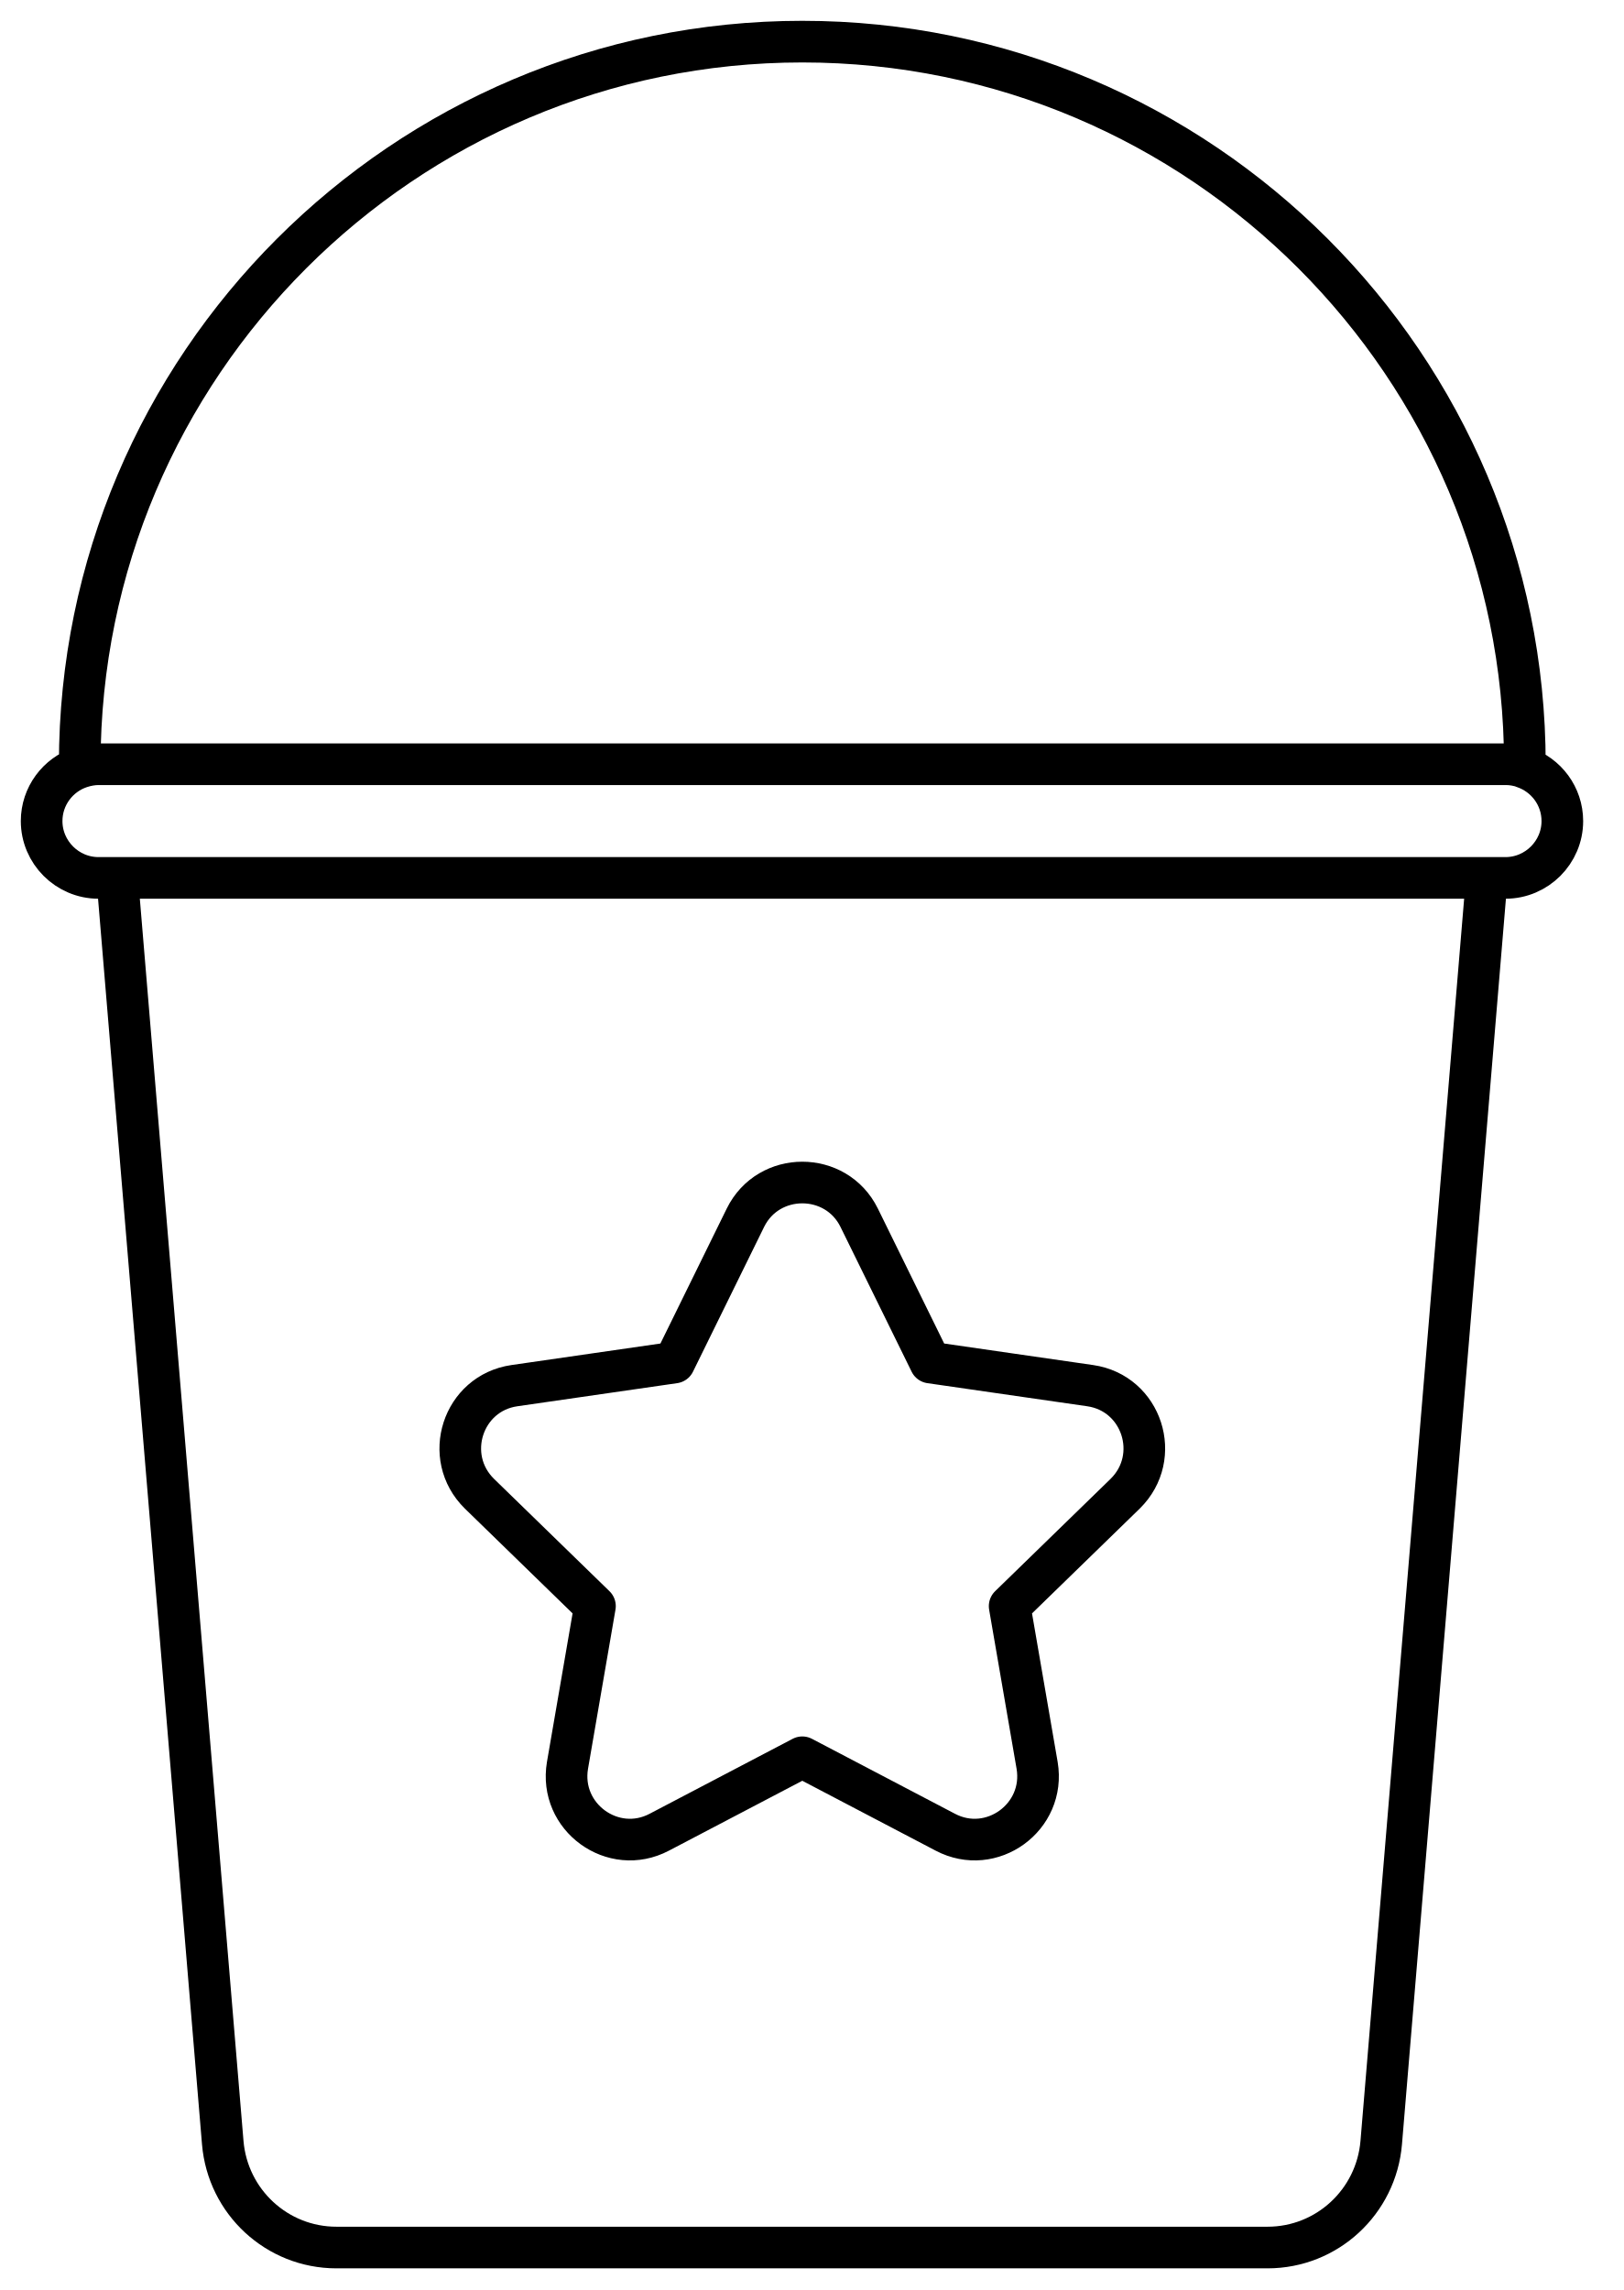
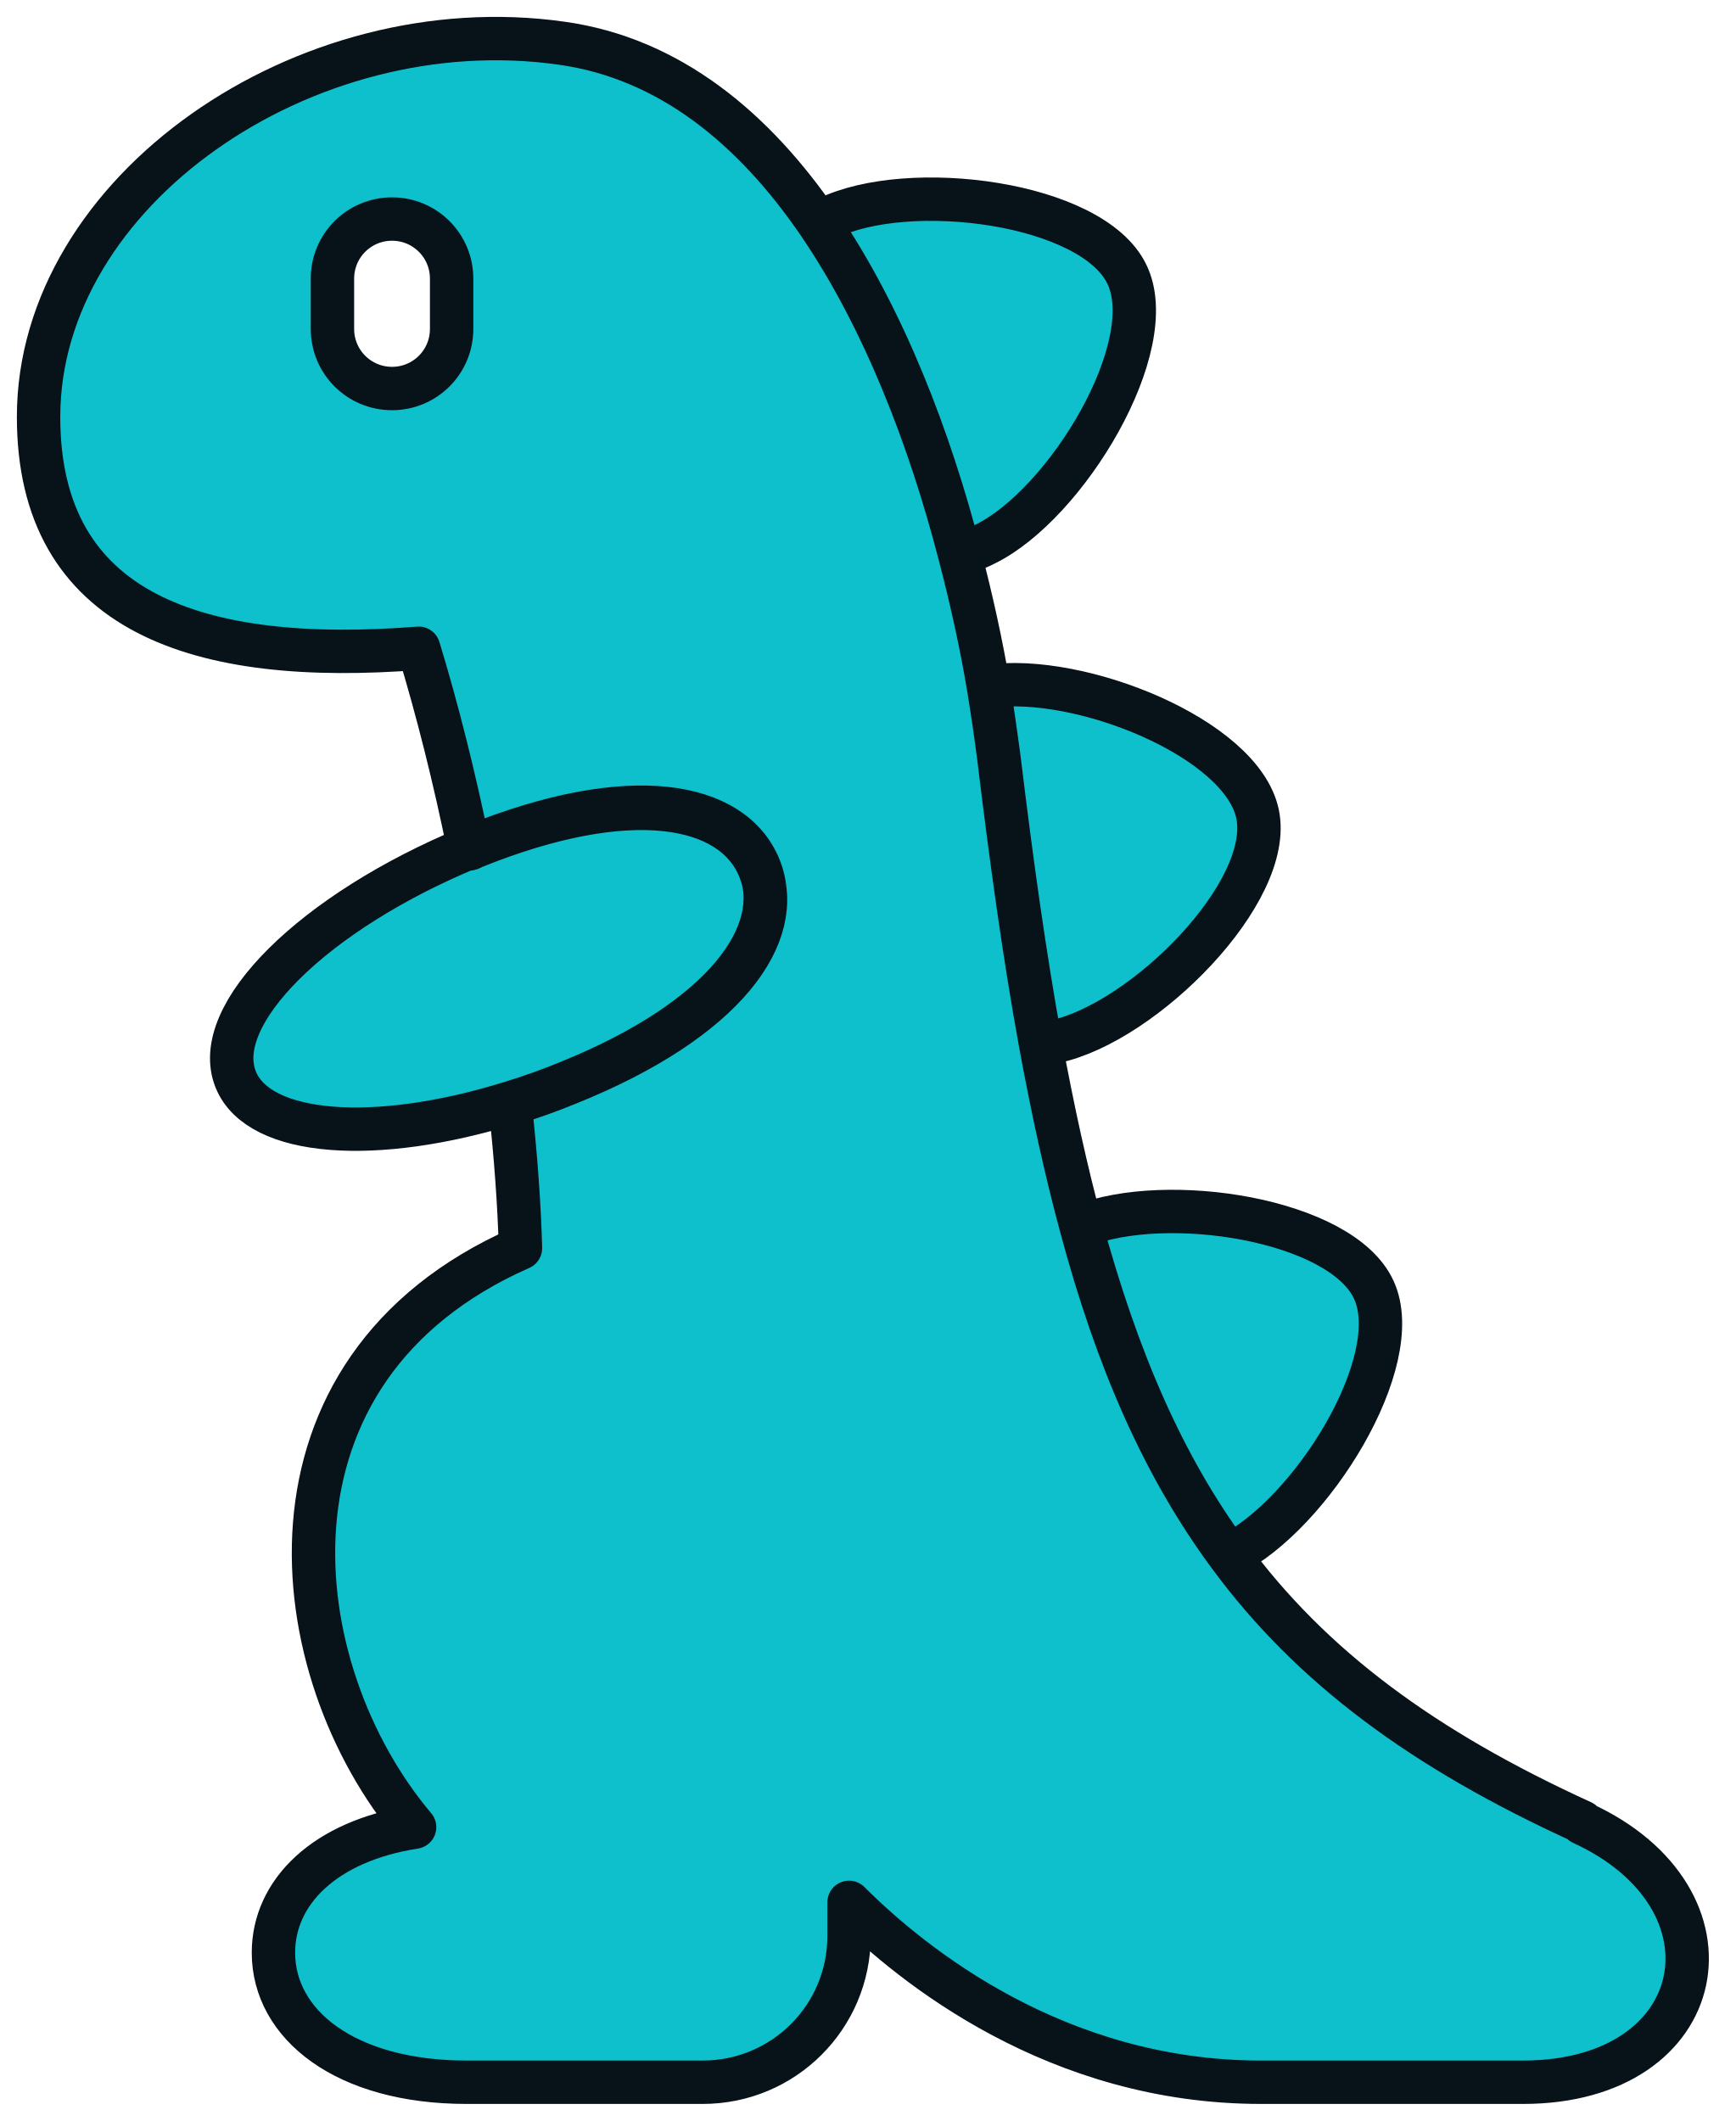
- <svg xmlns="http://www.w3.org/2000/svg" width="39" height="55" viewBox="0 0 39 55" fill="none">
-   <path d="M36.61 18.43C36.61 18.43 36.625 18.385 36.625 18.355C36.625 8.785 28.84 1 19.27 1C9.7 1 1.915 8.785 1.915 18.355C1.915 18.385 1.915 18.4 1.93 18.43M36.61 18.43C36.475 18.385 36.325 18.355 36.175 18.355H2.365C2.215 18.355 2.065 18.385 1.93 18.43M36.61 18.43H36.595C37.135 18.61 37.525 19.12 37.525 19.72C37.525 20.47 36.91 21.085 36.16 21.085H35.71M1.93 18.43C1.39 18.61 1 19.12 1 19.72C1 20.47 1.615 21.085 2.365 21.085H2.815M2.815 21.085H35.71M2.815 21.085L5.35 51.46C5.47 52.885 6.655 53.98 8.08 53.98H30.445C31.87 53.98 33.055 52.885 33.175 51.46L35.71 21.085M27.025 35.875L24.25 38.575L24.91 42.4C25.12 43.645 23.815 44.59 22.705 44.005L19.27 42.205L15.835 44.005C14.725 44.59 13.42 43.645 13.63 42.4L14.29 38.575L11.515 35.875C10.615 34.99 11.11 33.46 12.355 33.28L16.195 32.725L17.905 29.245C18.46 28.12 20.08 28.12 20.635 29.245L22.345 32.725L26.185 33.28C27.43 33.46 27.925 34.99 27.025 35.875Z" stroke="black" stroke-linecap="round" stroke-linejoin="round" />
+ <svg xmlns="http://www.w3.org/2000/svg" width="45" height="55" viewBox="0 0 45 55" fill="none">
+   <path d="M25.54 14.11C27.655 13.075 30.13 8.965 29.215 7.105C28.315 5.245 23.56 4.63 21.445 5.665C21.37 5.695 21.31 5.74 21.235 5.785C22.93 8.275 24.115 11.395 24.88 14.35C25.09 14.29 25.315 14.23 25.54 14.11Z" fill="#0EBFCC" />
+   <path d="M26.98 27.07C27.1 27.07 27.22 27.04 27.355 27.01C29.665 26.515 33.04 23.125 32.605 21.1C32.185 19.135 27.985 17.455 25.63 17.8C25.735 18.445 25.825 19.075 25.9 19.645C26.23 22.375 26.575 24.835 26.98 27.055V27.07Z" fill="#0EBFCC" />
+   <path d="M35.62 33.445C34.78 31.615 30.235 30.91 28.03 31.795C28.975 35.275 30.175 38.035 31.87 40.33C34 39.28 36.475 35.29 35.62 33.445Z" fill="#0EBFCC" />
+   <path d="M41.02 47.245C36.91 45.37 34 43.225 31.87 40.33C30.175 38.035 28.96 35.275 28.03 31.795C27.64 30.355 27.295 28.78 26.98 27.07C26.575 24.85 26.23 22.39 25.9 19.66C25.825 19.075 25.735 18.46 25.63 17.815C25.45 16.735 25.195 15.565 24.88 14.365C24.115 11.41 22.93 8.29 21.235 5.8C19.555 3.34 17.365 1.51 14.56 1.12C7.9 0.175 1 4.96 1 10.81C1 15.91 5.14 17.26 10.855 16.81C11.335 18.385 11.785 20.17 12.16 22.015C12.19 22.015 12.235 21.985 12.265 21.97C16.345 20.32 19 20.83 19.69 22.525C20.38 24.22 18.835 26.44 14.74 28.09C14.23 28.3 13.72 28.48 13.225 28.63C13.375 29.995 13.465 31.255 13.495 32.365C6.355 35.515 7.315 43.315 10.75 47.38C8.425 47.74 7.09 49.06 7.09 50.635C7.09 52.495 8.95 53.995 12.1 53.995H18.22C20.32 53.995 22.015 52.3 22.015 50.2V49.33C23.665 50.98 27.415 53.995 32.695 53.995H39.49C44.38 53.995 45.28 49.225 41.02 47.275V47.245ZM11.71 8.53C11.71 9.385 11.02 10.075 10.165 10.075C9.31 10.075 8.62 9.385 8.62 8.53V7.225C8.62 6.37 9.31 5.68 10.165 5.68C11.02 5.68 11.71 6.37 11.71 7.225V8.53Z" fill="#0EBFCC" />
+   <path d="M19.69 22.495C19 20.8 16.345 20.29 12.265 21.94C12.235 21.94 12.19 21.97 12.16 21.985C8.14 23.65 5.425 26.32 6.115 28C6.715 29.47 9.745 29.68 13.225 28.6C13.72 28.45 14.23 28.27 14.74 28.06C18.82 26.41 20.365 24.175 19.69 22.495Z" fill="#0EBFCC" />
+   <path d="M26.98 27.07C27.1 27.07 27.22 27.04 27.355 27.01C29.665 26.515 33.04 23.125 32.605 21.1C32.185 19.135 27.985 17.455 25.63 17.8C25.735 18.445 25.825 19.075 25.9 19.645C26.23 22.375 26.575 24.835 26.98 27.055V27.07ZM26.98 27.07C27.295 28.78 27.64 30.355 28.03 31.795M26.98 27.07C26.575 24.85 26.23 22.39 25.9 19.66C25.825 19.075 25.735 18.46 25.63 17.815C25.45 16.735 25.195 15.565 24.88 14.365C24.115 11.41 22.93 8.29 21.235 5.8C19.555 3.34 17.365 1.51 14.56 1.12C7.9 0.175 1 4.96 1 10.81C1 15.91 5.14 17.26 10.855 16.81C11.335 18.385 11.785 20.17 12.16 22.015C12.19 22.015 12.235 21.985 12.265 21.97C16.345 20.32 19 20.83 19.69 22.525C20.38 24.22 18.835 26.44 14.74 28.09C14.23 28.3 13.72 28.48 13.225 28.63C13.375 29.995 13.465 31.255 13.495 32.365C6.355 35.515 7.315 43.315 10.75 47.38C8.425 47.74 7.09 49.06 7.09 50.635C7.09 52.495 8.95 53.995 12.1 53.995H18.22C20.32 53.995 22.015 52.3 22.015 50.2V49.33C23.665 50.98 27.415 53.995 32.695 53.995H39.49C44.38 53.995 45.28 49.225 41.02 47.275V47.245C36.91 45.37 34 43.225 31.87 40.33M28.03 31.795C30.235 30.91 34.78 31.615 35.62 33.445C36.475 35.29 34 39.28 31.87 40.33M28.03 31.795C28.975 35.275 30.175 38.035 31.87 40.33M28.03 31.795C28.96 35.275 30.175 38.035 31.87 40.33M25.54 14.11C27.655 13.075 30.13 8.965 29.215 7.105C28.315 5.245 23.56 4.63 21.445 5.665C21.37 5.695 21.31 5.74 21.235 5.785C22.93 8.275 24.115 11.395 24.88 14.35C25.09 14.29 25.315 14.23 25.54 14.11ZM11.71 8.53C11.71 9.385 11.02 10.075 10.165 10.075C9.31 10.075 8.62 9.385 8.62 8.53V7.225C8.62 6.37 9.31 5.68 10.165 5.68C11.02 5.68 11.71 6.37 11.71 7.225V8.53ZM19.69 22.495C19 20.8 16.345 20.29 12.265 21.94C12.235 21.94 12.19 21.97 12.16 21.985C8.14 23.65 5.425 26.32 6.115 28C6.715 29.47 9.745 29.68 13.225 28.6C13.72 28.45 14.23 28.27 14.74 28.06C18.82 26.41 20.365 24.175 19.69 22.495Z" stroke="#081219" stroke-width="1.125" stroke-linecap="round" stroke-linejoin="round" />
</svg>
